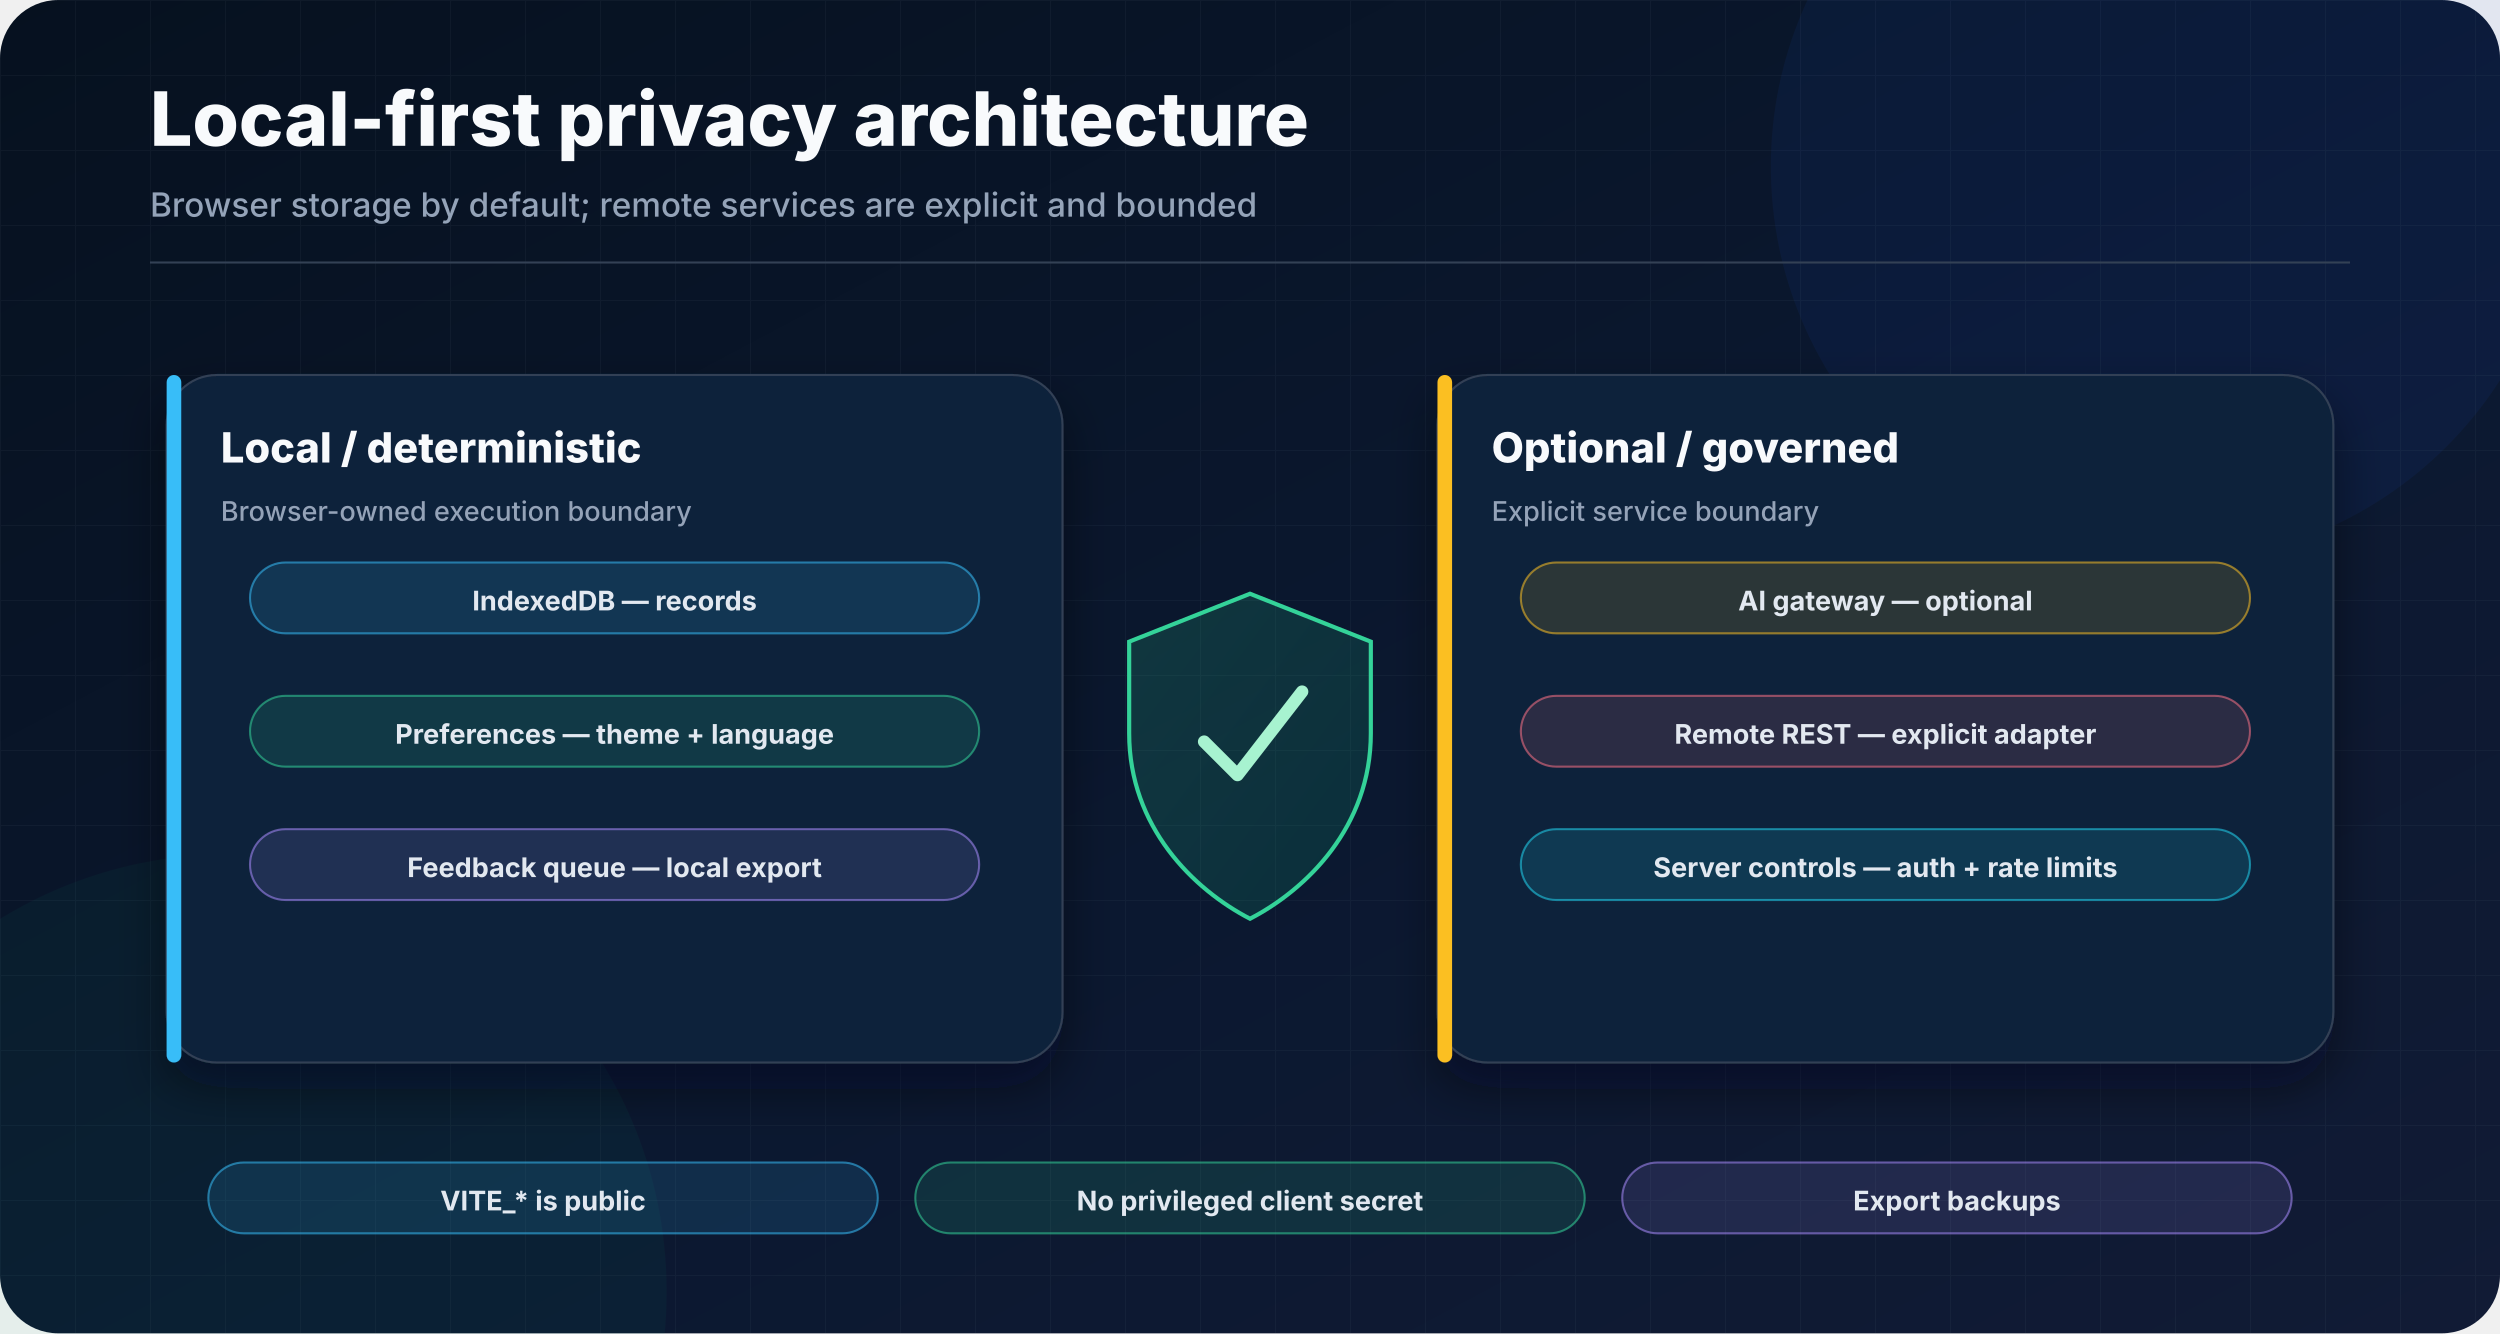
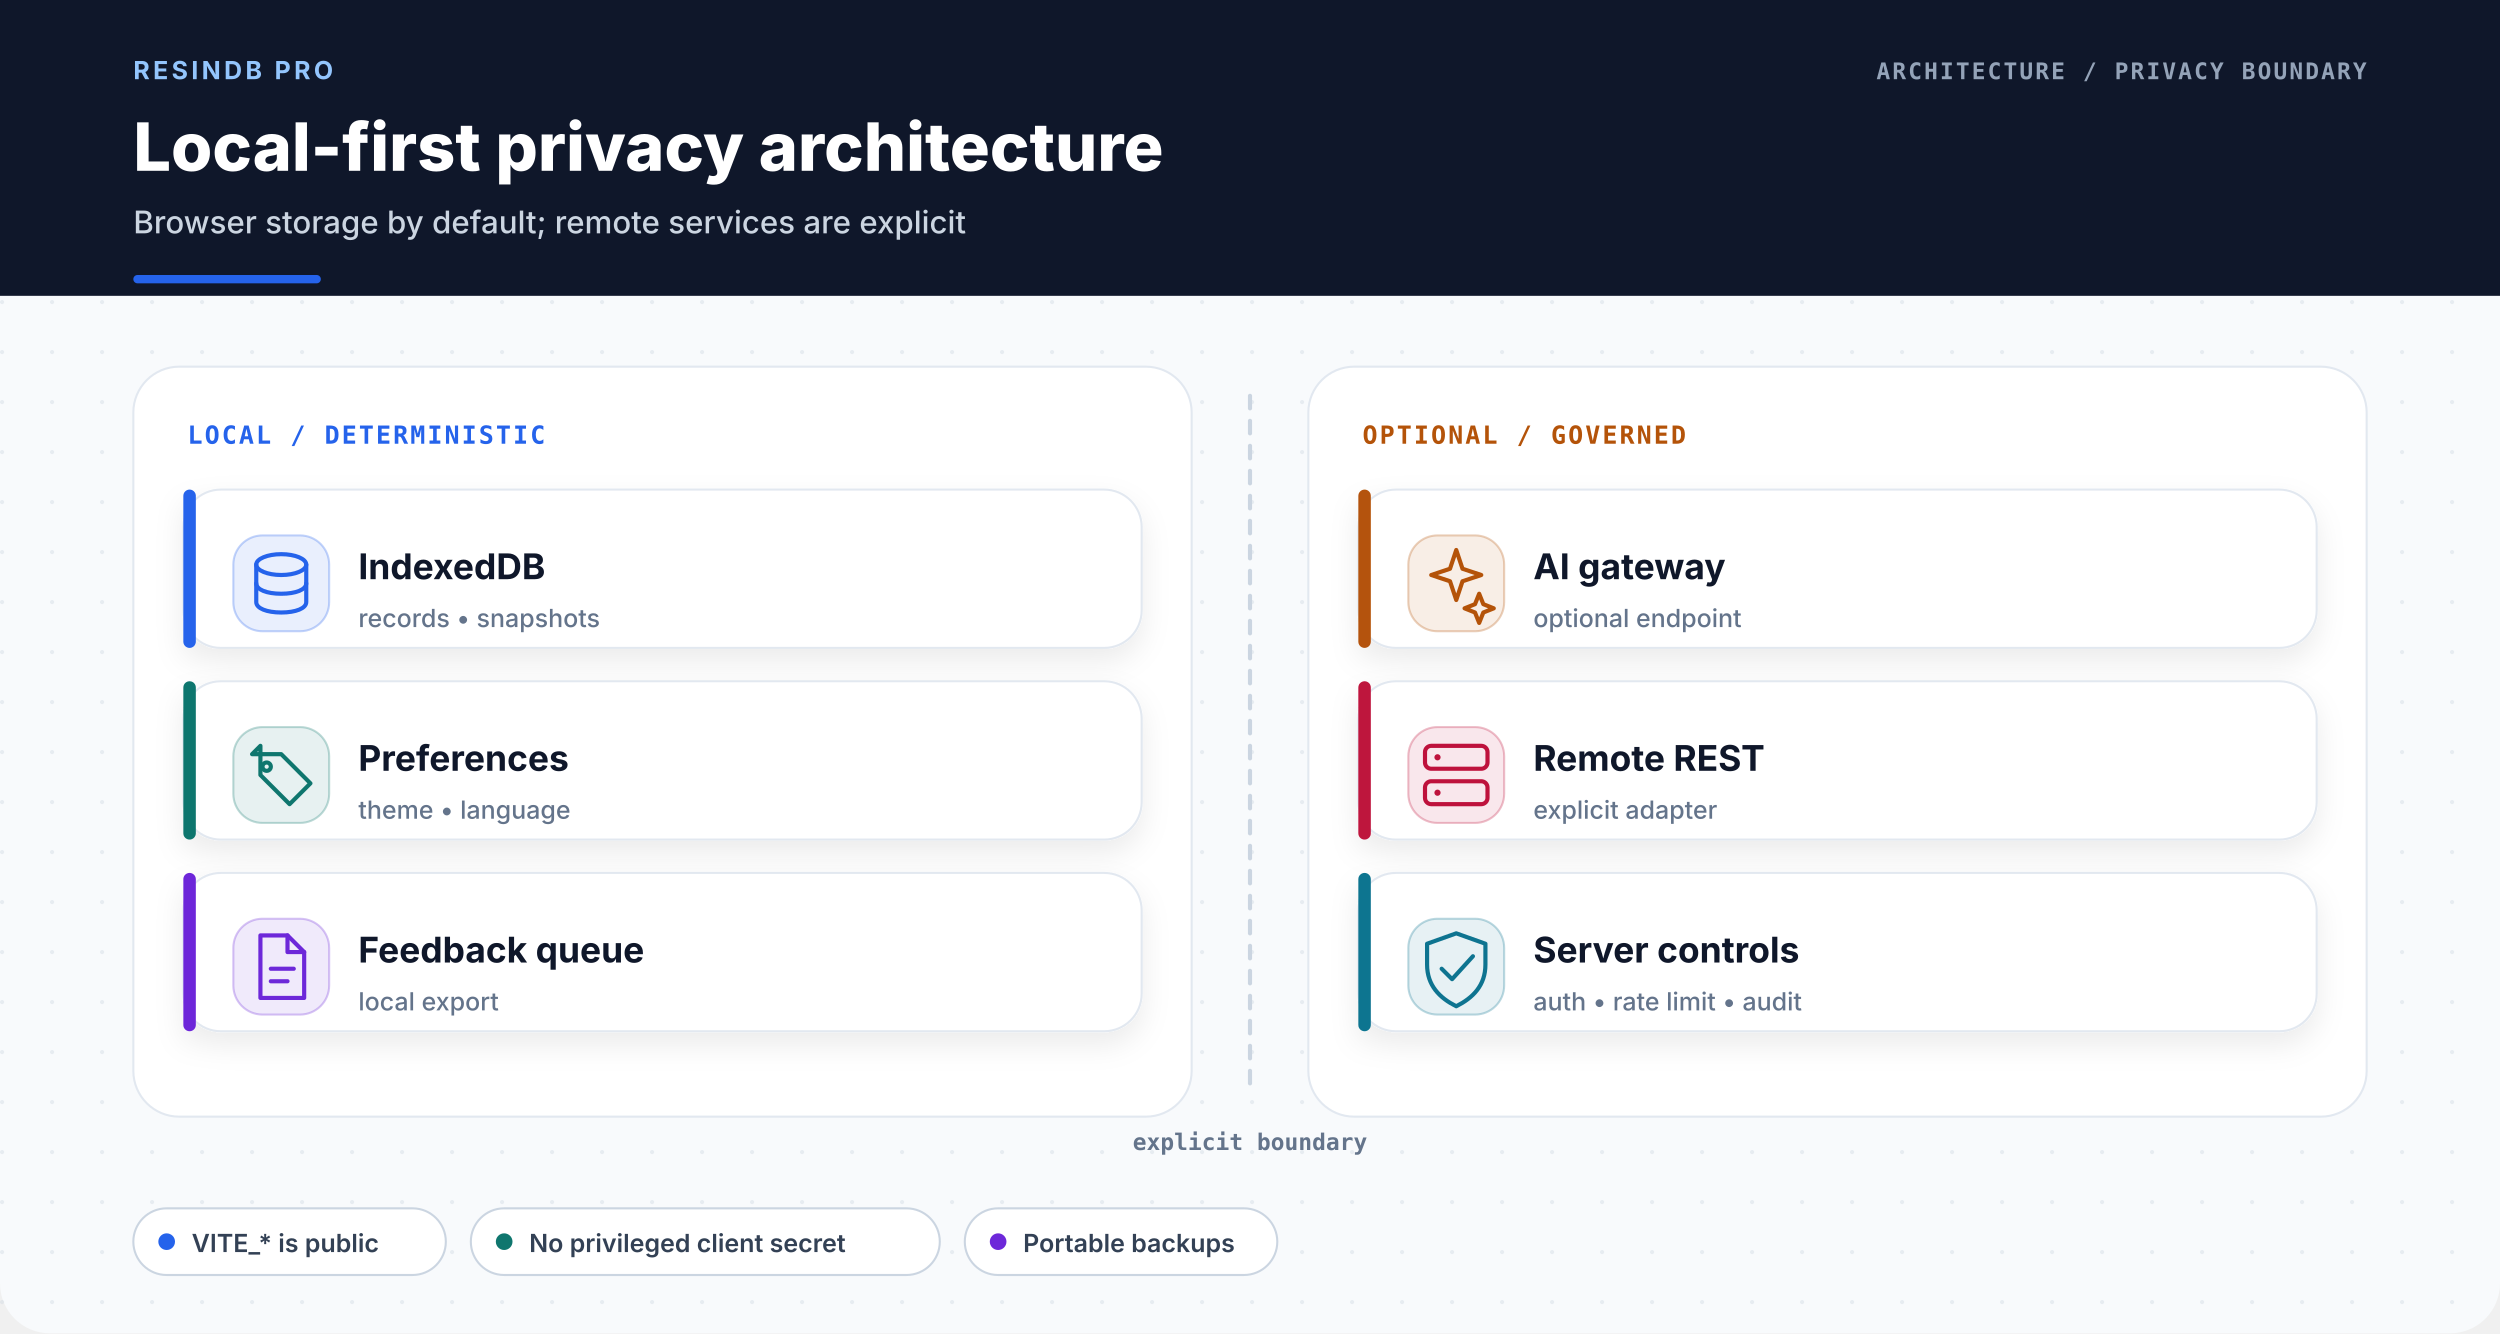
- <svg xmlns="http://www.w3.org/2000/svg" width="1200" height="640" viewBox="0 0 1200 640" role="img" aria-labelledby="privacy-title privacy-title-desc">
+ <svg xmlns="http://www.w3.org/2000/svg" width="1200" height="640" viewBox="0 0 1200 640" role="img" aria-labelledby="privacy-title privacy-title-desc" data-design-system="resindb-uiux-pro-max-v1" shape-rendering="geometricPrecision">
  <defs>
-     <linearGradient id="bg" x1="0" y1="0" x2="1" y2="1">
-       <stop offset="0" stop-color="#06111f" />
-       <stop offset=".56" stop-color="#0b1830" />
-       <stop offset="1" stop-color="#111b35" />
-     </linearGradient>
-     <linearGradient id="cyan" x1="0" y1="0" x2="1" y2="1">
-       <stop offset="0" stop-color="#22d3ee" />
-       <stop offset="1" stop-color="#2563eb" />
-     </linearGradient>
-     <linearGradient id="emerald" x1="0" y1="0" x2="1" y2="1">
-       <stop offset="0" stop-color="#34d399" />
-       <stop offset="1" stop-color="#059669" />
-     </linearGradient>
-     <filter id="shadow" x="-25%" y="-25%" width="150%" height="170%">
-       <feDropShadow dx="0" dy="12" stdDeviation="12" flood-color="#020617" flood-opacity=".46" />
+     <filter id="shadow-sm" x="-15%" y="-20%" width="130%" height="150%">
+       <feDropShadow dx="0" dy="6" stdDeviation="7" flood-color="#0F172A" flood-opacity=".08" />
    </filter>
-     <filter id="glow" x="-50%" y="-50%" width="200%" height="200%">
-       <feGaussianBlur stdDeviation="7" result="blur" />
-       <feMerge>
-         <feMergeNode in="blur" />
-         <feMergeNode in="SourceGraphic" />
-       </feMerge>
-     </filter>
-     <pattern id="grid" width="36" height="36" patternUnits="userSpaceOnUse">
-       <path d="M36 0H0V36" fill="none" stroke="#94a3b8" stroke-opacity=".055" />
+     <pattern id="dot-grid" width="24" height="24" patternUnits="userSpaceOnUse">
+       <circle cx="1" cy="1" r="1" fill="#CBD5E1" fill-opacity=".38" />
    </pattern>
-     <marker id="arrow" markerWidth="10" markerHeight="10" refX="9" refY="5" orient="auto">
-       <path d="M0 0L10 5L0 10Z" fill="#38bdf8" />
+     <marker id="arrow" markerWidth="9" markerHeight="9" refX="8" refY="4.5" orient="auto">
+       <path d="M0 0L9 4.5L0 9Z" fill="#2563EB" />
    </marker>
-     <marker id="arrow-muted" markerWidth="10" markerHeight="10" refX="9" refY="5" orient="auto">
-       <path d="M0 0L10 5L0 10Z" fill="#64748b" />
+     <marker id="arrow-muted" markerWidth="9" markerHeight="9" refX="8" refY="4.5" orient="auto">
+       <path d="M0 0L9 4.5L0 9Z" fill="#64748B" />
    </marker>
  </defs>
-   <rect width="1200" height="640" rx="28" fill="url(#bg)" />
-   <rect width="1200" height="640" rx="28" fill="url(#grid)" />
-   <circle cx="1040" cy="80" r="190" fill="#2563eb" fill-opacity=".07" />
-   <circle cx="110" cy="620" r="210" fill="#10b981" fill-opacity=".05" />
-   <text x="72" y="70" fill="#f8fafc" font-family="Inter,Segoe UI,Arial,sans-serif" font-size="36" font-weight="820" text-anchor="start">Local-first privacy architecture</text>
-   <text x="72" y="104" fill="#94a3b8" font-family="Inter,Segoe UI,Arial,sans-serif" font-size="16" font-weight="520" text-anchor="start">Browser storage by default; remote services are explicit and bounded</text>
-   <path d="M72 126H1128" stroke="#334155" />
-   <g filter="url(#shadow)">
-     <rect x="80" y="180" width="430" height="330" rx="24" fill="#0f213b" stroke="#334155" />
-     <rect x="80" y="180" width="7" height="330" rx="3.5" fill="#38bdf8" />
-     <text x="106" y="222" fill="#f8fafc" font-family="Inter,Segoe UI,Arial,sans-serif" font-size="20" font-weight="760" text-anchor="start">Local / deterministic</text>
-     <text x="106" y="250" fill="#94a3b8" font-family="Inter,Segoe UI,Arial,sans-serif" font-size="13" font-weight="520" text-anchor="start">Browser-owned execution boundary</text>
+   <rect width="1200" height="640" rx="24" fill="#F8FAFC" />
+   <rect x="0" y="142" width="1200" height="498" fill="url(#dot-grid)" />
+   <rect x="0" y="0" width="1200" height="142" fill="#0F172A" />
+   <text x="64" y="38" fill="#93C5FD" font-family="Inter,Segoe UI,Arial,sans-serif" font-size="12" font-weight="750" text-anchor="start" letter-spacing="1.6">RESINDB PRO</text>
+   <text x="64" y="82" fill="#FFFFFF" font-family="Inter,Segoe UI,Arial,sans-serif" font-size="32" font-weight="760" text-anchor="start">Local-first privacy architecture</text>
+   <text x="64" y="112" fill="#CBD5E1" font-family="Inter,Segoe UI,Arial,sans-serif" font-size="15" font-weight="450" text-anchor="start">Browser storage by default; remote services are explicit</text>
+   <text x="1136" y="38" fill="#94A3B8" font-family="JetBrains Mono,SFMono-Regular,Consolas,monospace" font-size="11" font-weight="650" text-anchor="end" letter-spacing="1.0">ARCHITECTURE / PRIVACY BOUNDARY</text>
+   <rect x="64" y="132" width="90" height="4" rx="2" fill="#2563EB" />
+   <rect x="64" y="176" width="508" height="360" rx="22" fill="#FFFFFF" stroke="#E2E8F0" />
+   <rect x="628" y="176" width="508" height="360" rx="22" fill="#FFFFFF" stroke="#E2E8F0" />
+   <text x="90" y="213" fill="#2563EB" font-family="JetBrains Mono,SFMono-Regular,Consolas,monospace" font-size="12" font-weight="750" text-anchor="start" letter-spacing="1.0">LOCAL / DETERMINISTIC</text>
+   <text x="654" y="213" fill="#B45309" font-family="JetBrains Mono,SFMono-Regular,Consolas,monospace" font-size="12" font-weight="750" text-anchor="start" letter-spacing="1.0">OPTIONAL / GOVERNED</text>
+   <path d="M600 190L600 524" fill="none" stroke="#CBD5E1" stroke-width="2" stroke-linecap="round" stroke-dasharray="6 6" />
+   <g filter="url(#shadow-sm)">
+     <rect x="88" y="235" width="460" height="76" rx="18" fill="#FFFFFF" stroke="#E2E8F0" />
+     <rect x="88" y="235" width="6" height="76" rx="3" fill="#2563EB" />
  </g>
-   <g filter="url(#shadow)">
-     <rect x="690" y="180" width="430" height="330" rx="24" fill="#0f213b" stroke="#334155" />
-     <rect x="690" y="180" width="7" height="330" rx="3.5" fill="#fbbf24" />
-     <text x="716" y="222" fill="#f8fafc" font-family="Inter,Segoe UI,Arial,sans-serif" font-size="20" font-weight="760" text-anchor="start">Optional / governed</text>
-     <text x="716" y="250" fill="#94a3b8" font-family="Inter,Segoe UI,Arial,sans-serif" font-size="13" font-weight="520" text-anchor="start">Explicit service boundary</text>
+   <rect x="112" y="257" width="46" height="46" rx="14" fill="#2563EB" fill-opacity=".10" stroke="#2563EB" stroke-opacity=".28" />
+   <g fill="none" stroke="#2563EB" stroke-width="2" stroke-linecap="round" stroke-linejoin="round">
+     <ellipse cx="135.0" cy="271.0" rx="12" ry="5" />
+     <path d="M123.0 271.0v18c0 3 5 5 12 5s12-2 12-5v-18" />
+     <path d="M123.0 280.0c0 3 5 5 12 5s12-2 12-5" />
  </g>
-   <g>
-     <rect x="120" y="270" width="350" height="34" rx="17" fill="#38bdf8" fill-opacity=".13" stroke="#38bdf8" stroke-opacity=".55" />
-     <text x="295.0" y="293" fill="#e2e8f0" font-family="Inter,Segoe UI,Arial,sans-serif" font-size="13" font-weight="650" text-anchor="middle">IndexedDB — records</text>
+   <text x="172" y="278" fill="#0F172A" font-family="Inter,Segoe UI,Arial,sans-serif" font-size="17" font-weight="720" text-anchor="start">IndexedDB</text>
+   <text x="172" y="301" fill="#64748B" font-family="Inter,Segoe UI,Arial,sans-serif" font-size="12" font-weight="500" text-anchor="start">records • snapshots</text>
+   <g filter="url(#shadow-sm)">
+     <rect x="88" y="327" width="460" height="76" rx="18" fill="#FFFFFF" stroke="#E2E8F0" />
+     <rect x="88" y="327" width="6" height="76" rx="3" fill="#0F766E" />
  </g>
-   <g>
-     <rect x="120" y="334" width="350" height="34" rx="17" fill="#34d399" fill-opacity=".13" stroke="#34d399" stroke-opacity=".55" />
-     <text x="295.0" y="357" fill="#e2e8f0" font-family="Inter,Segoe UI,Arial,sans-serif" font-size="13" font-weight="650" text-anchor="middle">Preferences — theme + language</text>
+   <rect x="112" y="349" width="46" height="46" rx="14" fill="#0F766E" fill-opacity=".10" stroke="#0F766E" stroke-opacity=".28" />
+   <g fill="none" stroke="#0F766E" stroke-width="2" stroke-linecap="round" stroke-linejoin="round">
+     <path d="M121.0 362.0h14l14 14-10 10-14-14v-14z" />
+     <circle cx="128.0" cy="368.0" r="2" />
  </g>
-   <g>
-     <rect x="120" y="398" width="350" height="34" rx="17" fill="#a78bfa" fill-opacity=".13" stroke="#a78bfa" stroke-opacity=".55" />
-     <text x="295.0" y="421" fill="#e2e8f0" font-family="Inter,Segoe UI,Arial,sans-serif" font-size="13" font-weight="650" text-anchor="middle">Feedback queue — local export</text>
+   <text x="172" y="370" fill="#0F172A" font-family="Inter,Segoe UI,Arial,sans-serif" font-size="17" font-weight="720" text-anchor="start">Preferences</text>
+   <text x="172" y="393" fill="#64748B" font-family="Inter,Segoe UI,Arial,sans-serif" font-size="12" font-weight="500" text-anchor="start">theme • language</text>
+   <g filter="url(#shadow-sm)">
+     <rect x="88" y="419" width="460" height="76" rx="18" fill="#FFFFFF" stroke="#E2E8F0" />
+     <rect x="88" y="419" width="6" height="76" rx="3" fill="#6D28D9" />
  </g>
-   <g>
-     <rect x="730" y="270" width="350" height="34" rx="17" fill="#fbbf24" fill-opacity=".13" stroke="#fbbf24" stroke-opacity=".55" />
-     <text x="905.0" y="293" fill="#e2e8f0" font-family="Inter,Segoe UI,Arial,sans-serif" font-size="13" font-weight="650" text-anchor="middle">AI gateway — optional</text>
+   <rect x="112" y="441" width="46" height="46" rx="14" fill="#6D28D9" fill-opacity=".10" stroke="#6D28D9" stroke-opacity=".28" />
+   <g fill="none" stroke="#6D28D9" stroke-width="2" stroke-linecap="round" stroke-linejoin="round">
+     <path d="M125.0 449.0h13l8 8v22h-21z" />
+     <path d="M138.0 449.0v8h8M130.0 465.0h11M130.0 471.0h8" />
  </g>
-   <g>
-     <rect x="730" y="334" width="350" height="34" rx="17" fill="#fb7185" fill-opacity=".13" stroke="#fb7185" stroke-opacity=".55" />
-     <text x="905.0" y="357" fill="#e2e8f0" font-family="Inter,Segoe UI,Arial,sans-serif" font-size="13" font-weight="650" text-anchor="middle">Remote REST — explicit adapter</text>
+   <text x="172" y="462" fill="#0F172A" font-family="Inter,Segoe UI,Arial,sans-serif" font-size="17" font-weight="720" text-anchor="start">Feedback queue</text>
+   <text x="172" y="485" fill="#64748B" font-family="Inter,Segoe UI,Arial,sans-serif" font-size="12" font-weight="500" text-anchor="start">local export</text>
+   <g filter="url(#shadow-sm)">
+     <rect x="652" y="235" width="460" height="76" rx="18" fill="#FFFFFF" stroke="#E2E8F0" />
+     <rect x="652" y="235" width="6" height="76" rx="3" fill="#B45309" />
  </g>
-   <g>
-     <rect x="730" y="398" width="350" height="34" rx="17" fill="#22d3ee" fill-opacity=".13" stroke="#22d3ee" stroke-opacity=".55" />
-     <text x="905.0" y="421" fill="#e2e8f0" font-family="Inter,Segoe UI,Arial,sans-serif" font-size="13" font-weight="650" text-anchor="middle">Server controls — auth + rate limits</text>
+   <rect x="676" y="257" width="46" height="46" rx="14" fill="#B45309" fill-opacity=".10" stroke="#B45309" stroke-opacity=".28" />
+   <g fill="none" stroke="#B45309" stroke-width="2" stroke-linecap="round" stroke-linejoin="round">
+     <path d="M699.0 264.0l3 9 9 3-9 3-3 9-3-9-9-3 9-3z" />
+     <path d="M710.0 285.0l2 5 5 2-5 2-2 5-2-5-5-2 5-2z" />
  </g>
-   <g transform="translate(600 350)">
-     <path d="M0-65L58-42V2C58 47 27 77 0 91C-27 77-58 47-58 2V-42Z" fill="url(#emerald)" fill-opacity=".17" stroke="#34d399" stroke-width="2" />
-     <path d="M-22 6l16 16 31-40" fill="none" stroke="#a7f3d0" stroke-width="6" stroke-linecap="round" stroke-linejoin="round" />
+   <text x="736" y="278" fill="#0F172A" font-family="Inter,Segoe UI,Arial,sans-serif" font-size="17" font-weight="720" text-anchor="start">AI gateway</text>
+   <text x="736" y="301" fill="#64748B" font-family="Inter,Segoe UI,Arial,sans-serif" font-size="12" font-weight="500" text-anchor="start">optional endpoint</text>
+   <g filter="url(#shadow-sm)">
+     <rect x="652" y="327" width="460" height="76" rx="18" fill="#FFFFFF" stroke="#E2E8F0" />
+     <rect x="652" y="327" width="6" height="76" rx="3" fill="#BE123C" />
  </g>
-   <g>
-     <rect x="100" y="558" width="321.333" height="34" rx="17" fill="#38bdf8" fill-opacity=".13" stroke="#38bdf8" stroke-opacity=".55" />
-     <text x="260.667" y="581" fill="#e2e8f0" font-family="Inter,Segoe UI,Arial,sans-serif" font-size="13" font-weight="650" text-anchor="middle">VITE_* is public</text>
+   <rect x="676" y="349" width="46" height="46" rx="14" fill="#BE123C" fill-opacity=".10" stroke="#BE123C" stroke-opacity=".28" />
+   <g fill="none" stroke="#BE123C" stroke-width="2" stroke-linecap="round" stroke-linejoin="round">
+     <rect x="684.0" y="358.0" width="30" height="11" rx="3" />
+     <rect x="684.0" y="375.0" width="30" height="11" rx="3" />
+     <circle cx="690.0" cy="363.5" r="1.5" fill="#BE123C" stroke="none" />
+     <circle cx="690.0" cy="380.5" r="1.5" fill="#BE123C" stroke="none" />
  </g>
-   <g>
-     <rect x="439.333" y="558" width="321.333" height="34" rx="17" fill="#34d399" fill-opacity=".13" stroke="#34d399" stroke-opacity=".55" />
-     <text x="600.0" y="581" fill="#e2e8f0" font-family="Inter,Segoe UI,Arial,sans-serif" font-size="13" font-weight="650" text-anchor="middle">No privileged client secret</text>
+   <text x="736" y="370" fill="#0F172A" font-family="Inter,Segoe UI,Arial,sans-serif" font-size="17" font-weight="720" text-anchor="start">Remote REST</text>
+   <text x="736" y="393" fill="#64748B" font-family="Inter,Segoe UI,Arial,sans-serif" font-size="12" font-weight="500" text-anchor="start">explicit adapter</text>
+   <g filter="url(#shadow-sm)">
+     <rect x="652" y="419" width="460" height="76" rx="18" fill="#FFFFFF" stroke="#E2E8F0" />
+     <rect x="652" y="419" width="6" height="76" rx="3" fill="#0E7490" />
  </g>
-   <g>
-     <rect x="778.667" y="558" width="321.333" height="34" rx="17" fill="#a78bfa" fill-opacity=".13" stroke="#a78bfa" stroke-opacity=".55" />
-     <text x="939.333" y="581" fill="#e2e8f0" font-family="Inter,Segoe UI,Arial,sans-serif" font-size="13" font-weight="650" text-anchor="middle">Export backups</text>
+   <rect x="676" y="441" width="46" height="46" rx="14" fill="#0E7490" fill-opacity=".10" stroke="#0E7490" stroke-opacity=".28" />
+   <g fill="none" stroke="#0E7490" stroke-width="2" stroke-linecap="round" stroke-linejoin="round">
+     <path d="M699.0 448.0l14 5v10c0 10-6 16-14 20-8-4-14-10-14-20v-10z" />
+     <path d="M692.0 465.0l5 5 10-11" />
  </g>
+   <text x="736" y="462" fill="#0F172A" font-family="Inter,Segoe UI,Arial,sans-serif" font-size="17" font-weight="720" text-anchor="start">Server controls</text>
+   <text x="736" y="485" fill="#64748B" font-family="Inter,Segoe UI,Arial,sans-serif" font-size="12" font-weight="500" text-anchor="start">auth • rate limit • audit</text>
+   <text x="600" y="552" fill="#64748B" font-family="JetBrains Mono,SFMono-Regular,Consolas,monospace" font-size="11" font-weight="650" text-anchor="middle">explicit boundary</text>
+   <rect x="64" y="580" width="150" height="32" rx="16" fill="#FFFFFF" stroke="#CBD5E1" />
+   <circle cx="80" cy="596" r="4" fill="#2563EB" />
+   <text x="92" y="601" fill="#334155" font-family="Inter,Segoe UI,Arial,sans-serif" font-size="12" font-weight="600" text-anchor="start">VITE_* is public</text>
+   <rect x="226" y="580" width="225.1" height="32" rx="16" fill="#FFFFFF" stroke="#CBD5E1" />
+   <circle cx="242" cy="596" r="4" fill="#0F766E" />
+   <text x="254" y="601" fill="#334155" font-family="Inter,Segoe UI,Arial,sans-serif" font-size="12" font-weight="600" text-anchor="start">No privileged client secret</text>
+   <rect x="463.1" y="580" width="150" height="32" rx="16" fill="#FFFFFF" stroke="#CBD5E1" />
+   <circle cx="479.1" cy="596" r="4" fill="#6D28D9" />
+   <text x="491.1" y="601" fill="#334155" font-family="Inter,Segoe UI,Arial,sans-serif" font-size="12" font-weight="600" text-anchor="start">Portable backups</text>
</svg>
